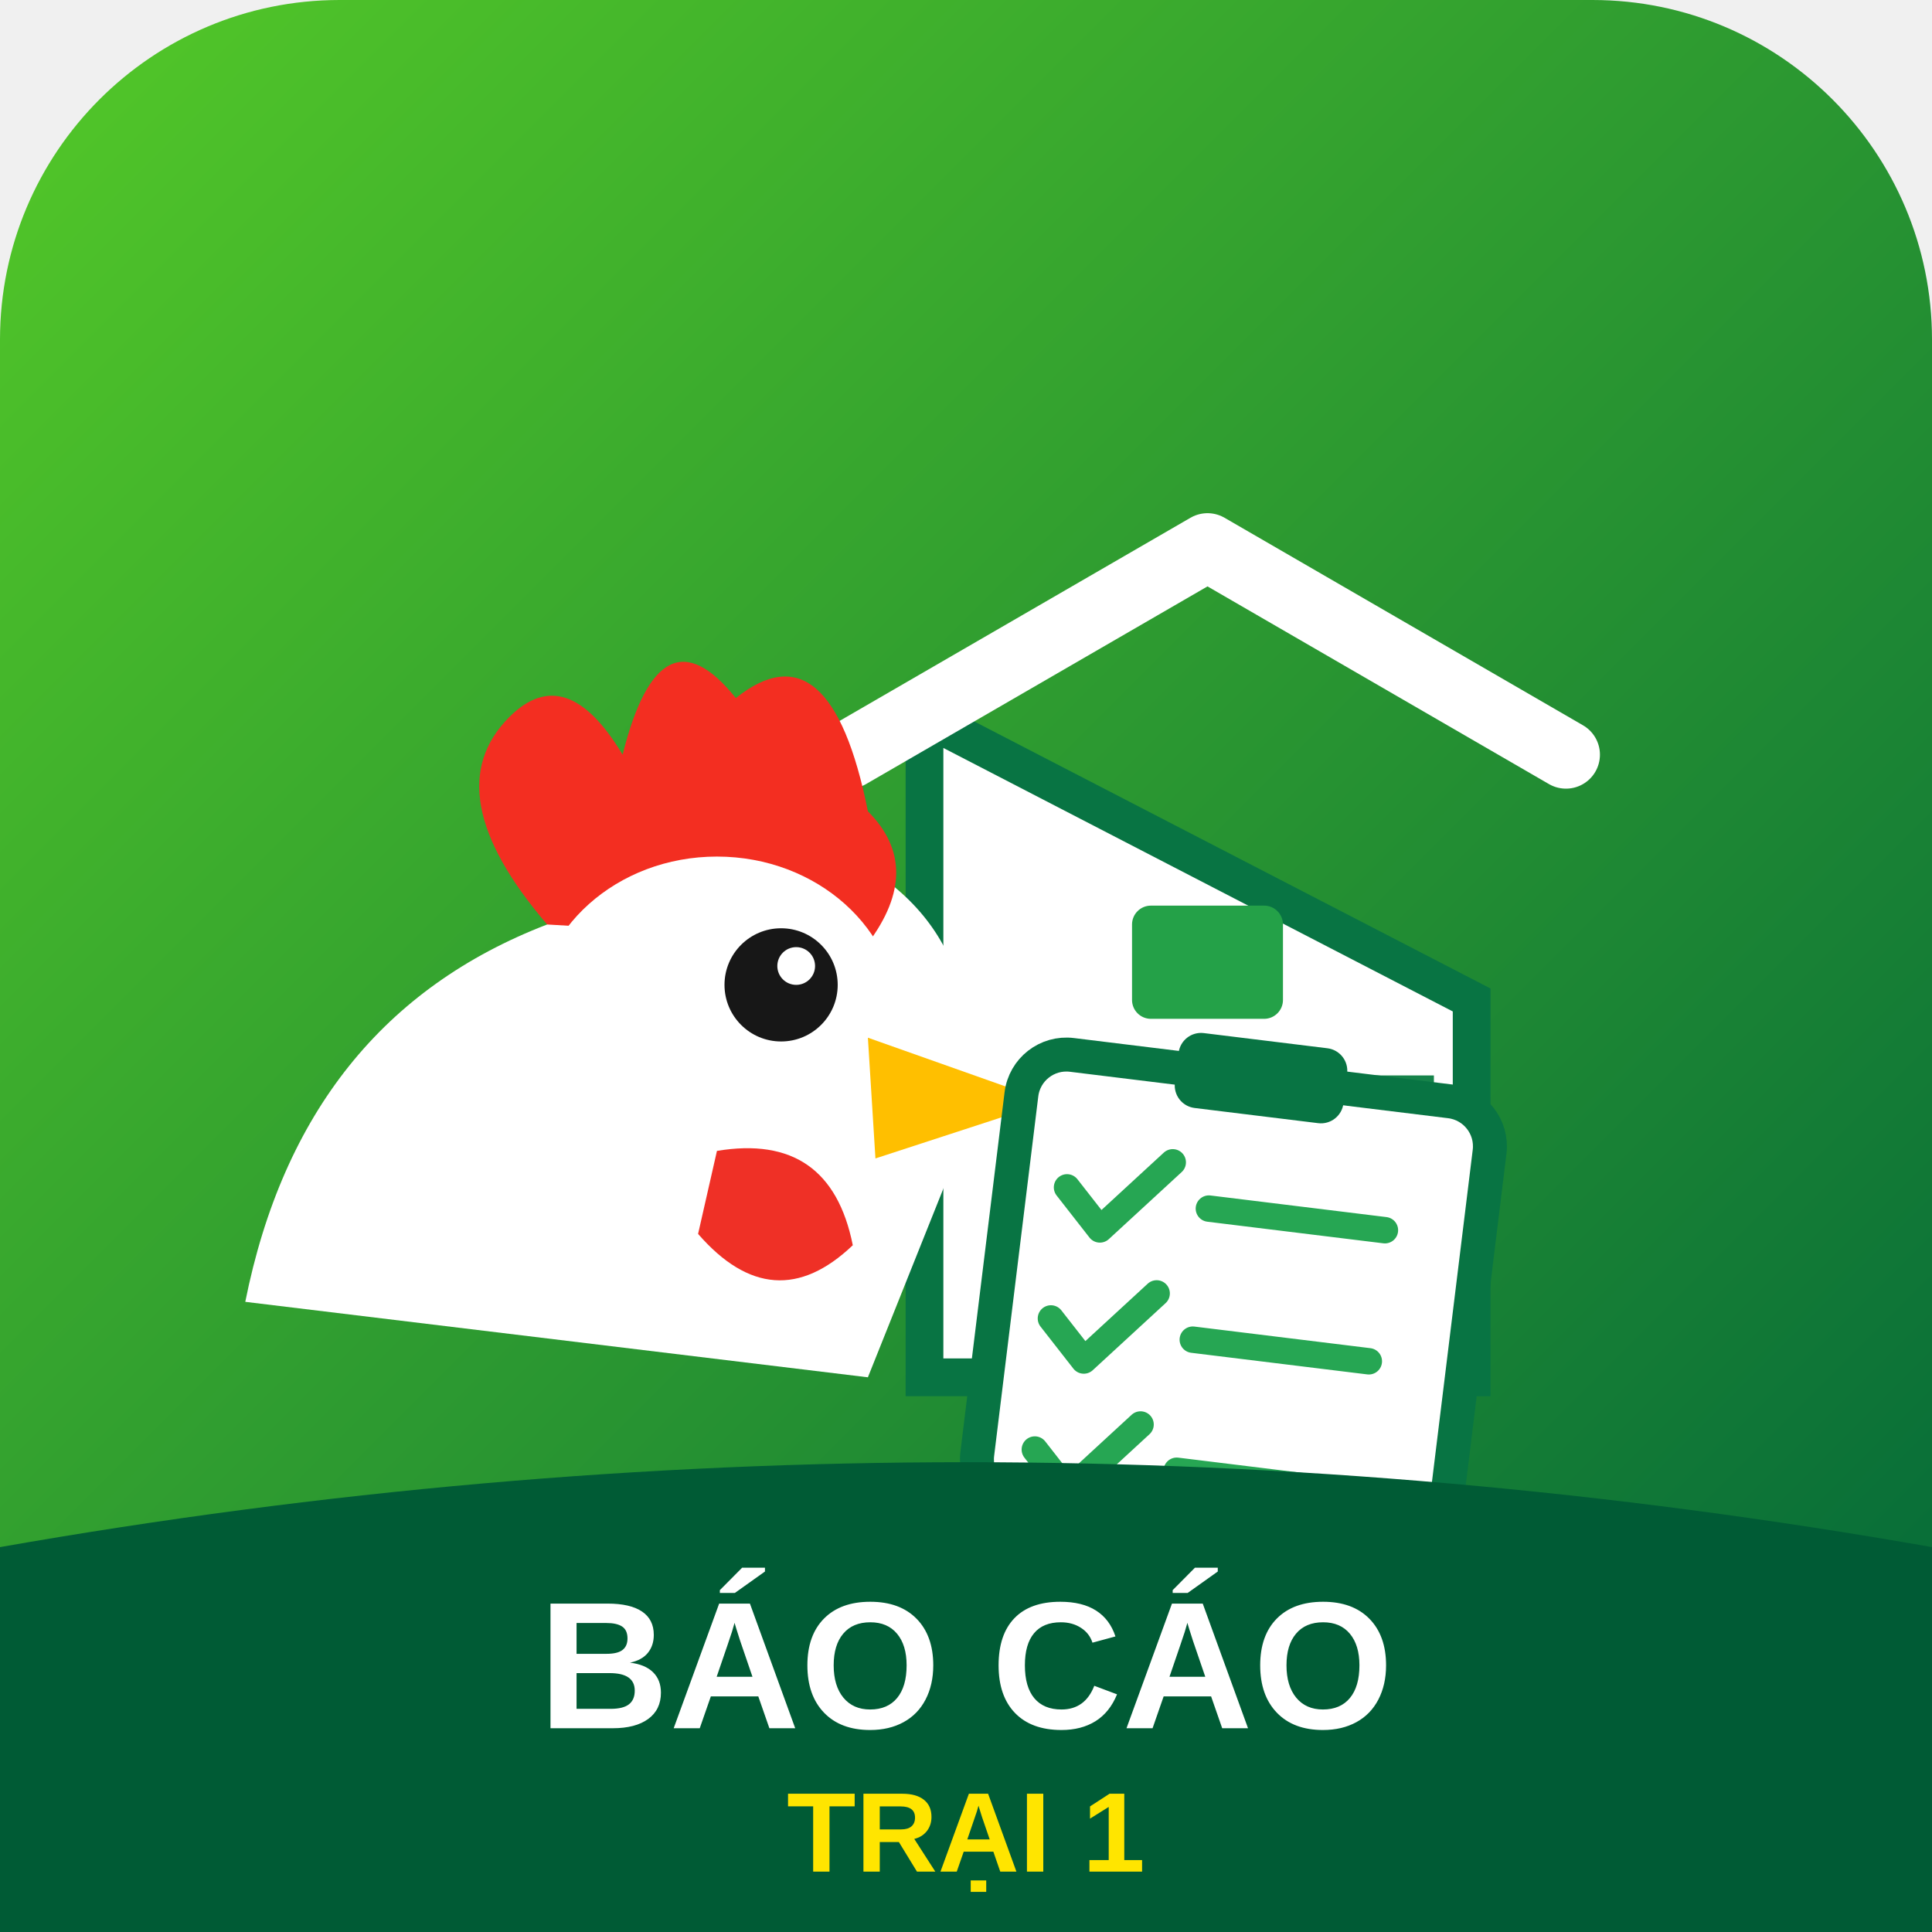
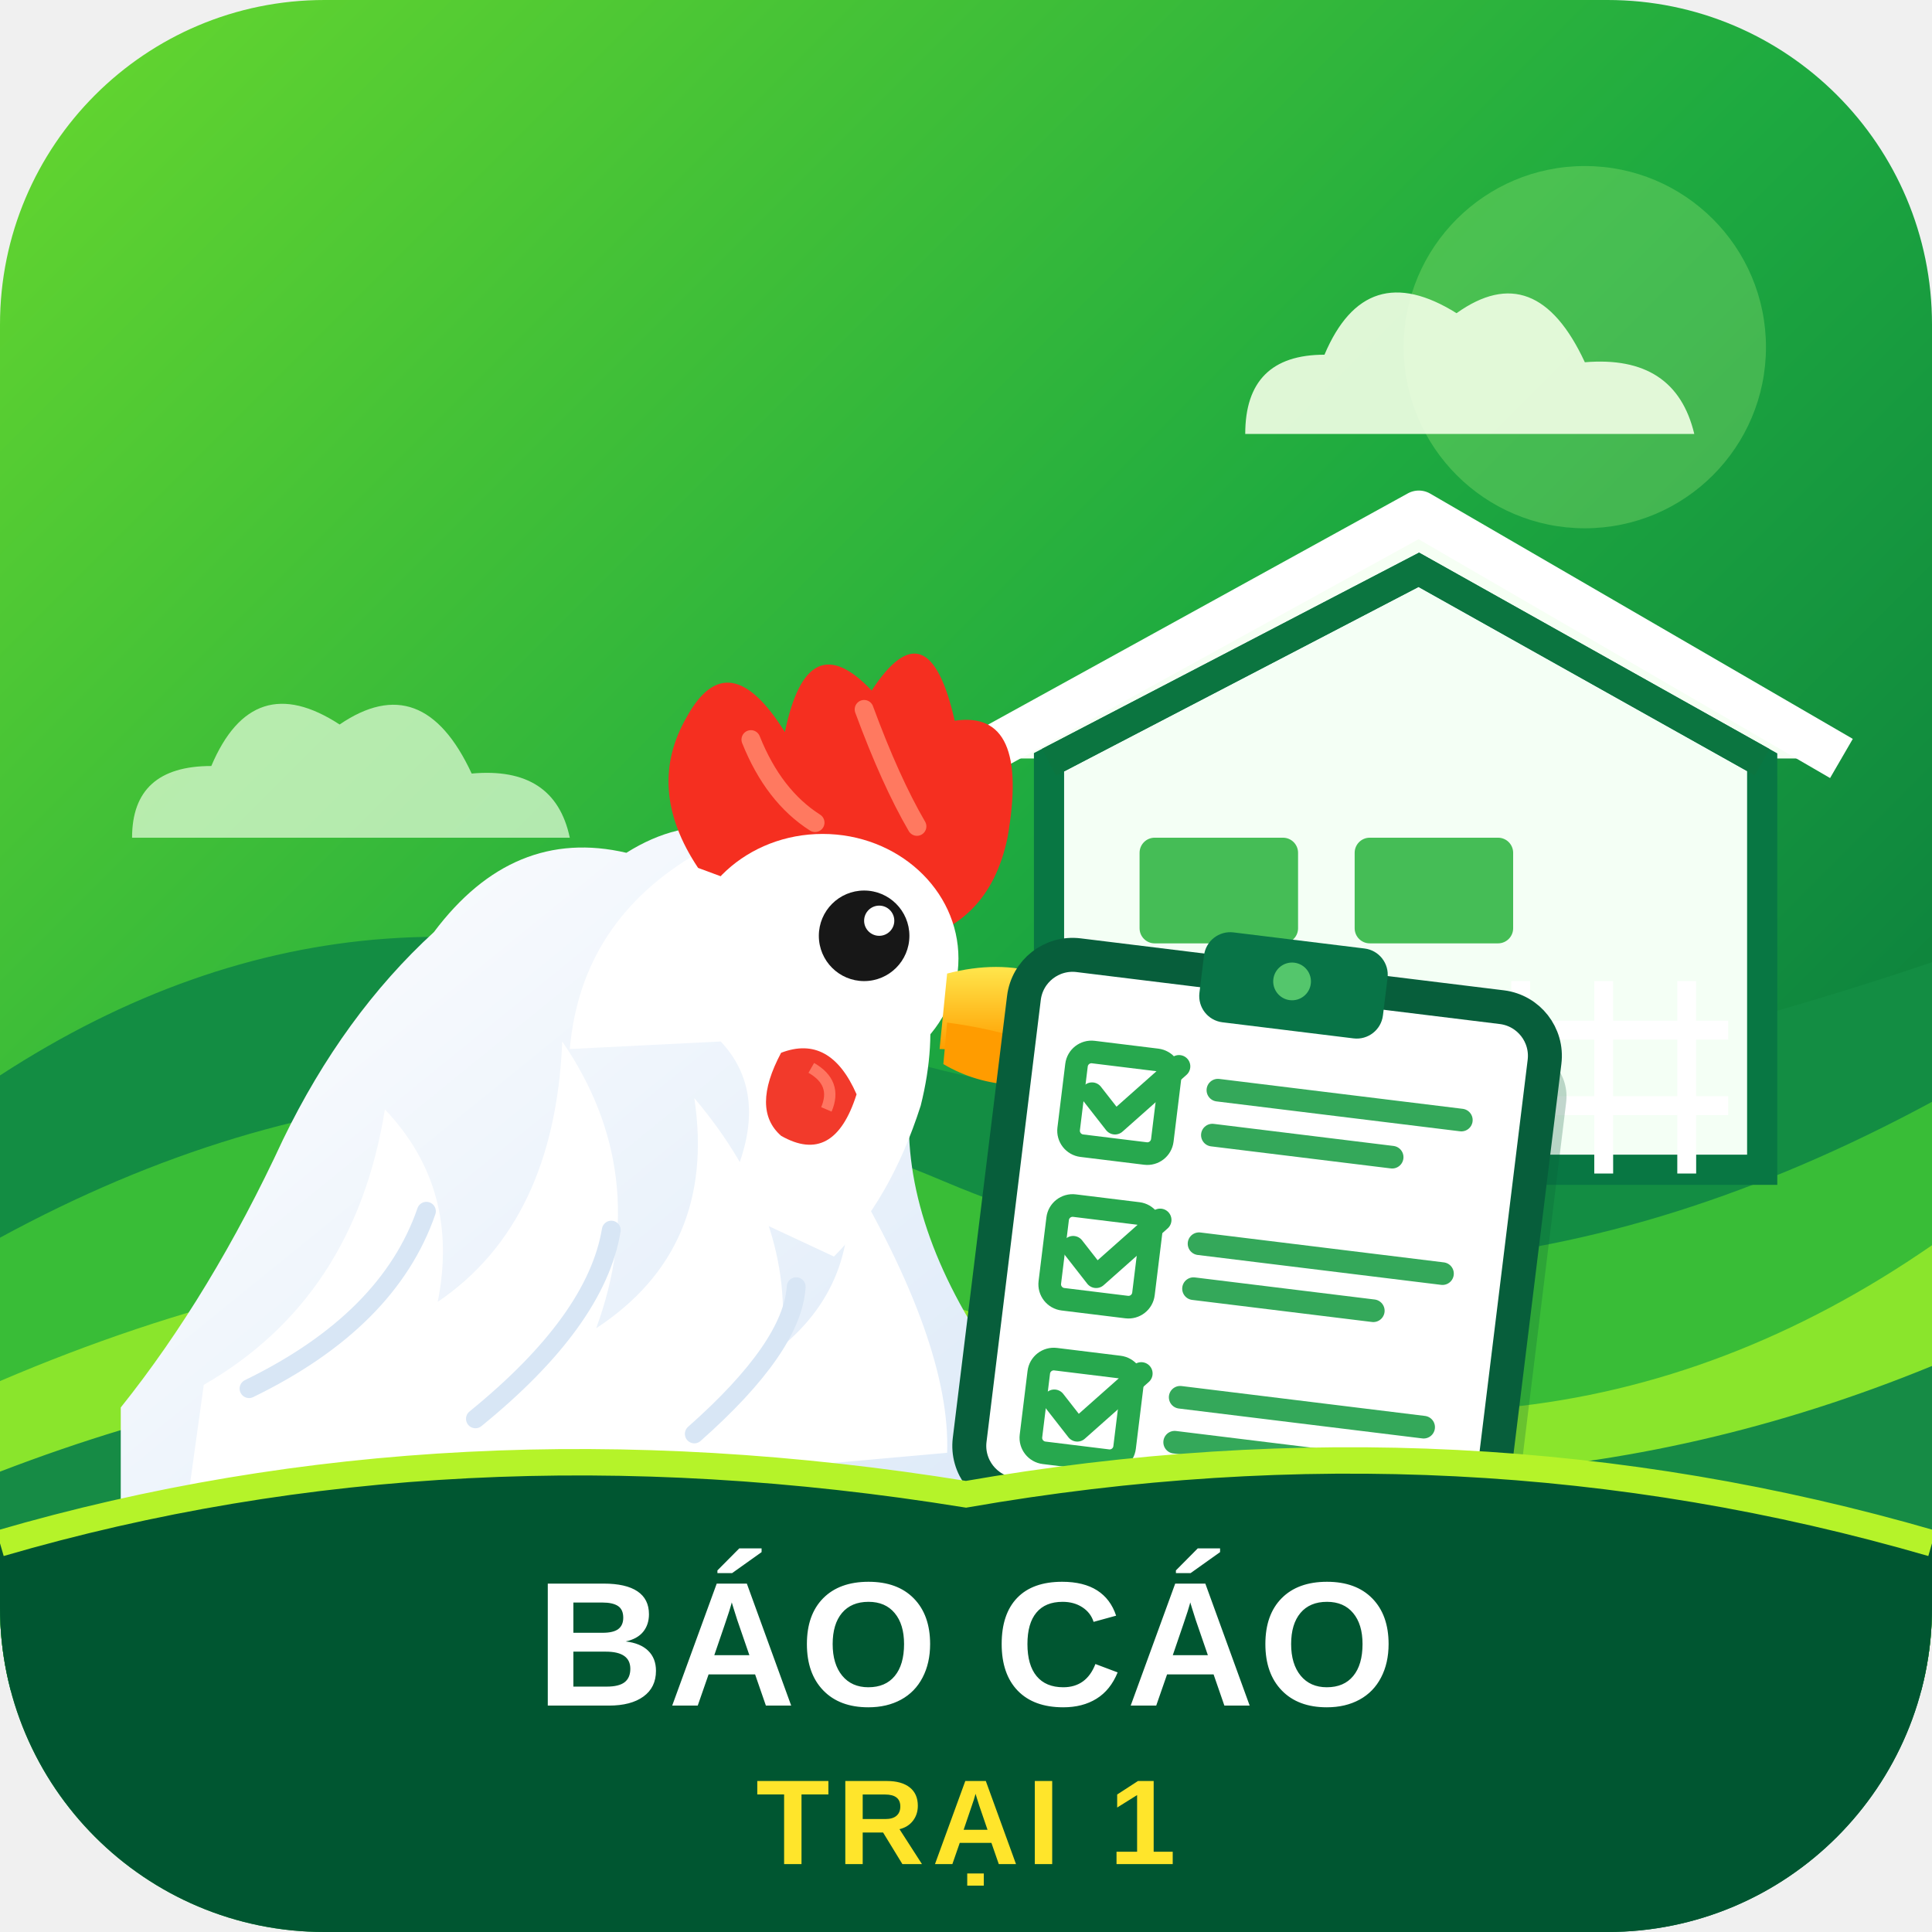
<svg xmlns="http://www.w3.org/2000/svg" width="512" height="512" viewBox="0 0 512 512">
  <defs>
    <linearGradient id="bg" x1="0" y1="0" x2="1" y2="1">
-       <stop offset="0%" stop-color="#54c928" />
-       <stop offset="100%" stop-color="#00643a" />
+       <stop offset="0" stop-color="#68d82e" />
+       <stop offset="0.48" stop-color="#1eaa40" />
+       <stop offset="1" stop-color="#00633b" />
    </linearGradient>
+     <linearGradient id="feather" x1="0" y1="0" x2="1" y2="1">
+       <stop stop-color="#fff" />
+       <stop offset="1" stop-color="#dce9f8" />
+     </linearGradient>
+     <linearGradient id="gold" x1="0" y1="0" x2="0" y2="1">
+       <stop stop-color="#ffe64c" />
+       <stop offset="1" stop-color="#ff9e00" />
+     </linearGradient>
+     <clipPath id="clip">
+       <rect width="512" height="512" rx="86" />
+     </clipPath>
  </defs>
-   <rect width="512" height="512" rx="90" fill="url(#bg)" />
-   <path d="M245 190 L390 265 L390 365 L245 365 Z" fill="#ffffff" stroke="#087443" stroke-width="10" />
-   <path d="M225 200 L320 145 L415 200" fill="none" stroke="#ffffff" stroke-width="18" stroke-linecap="round" stroke-linejoin="round" />
-   <rect x="300" y="240" width="40" height="30" rx="5" fill="#24a148" />
-   <rect x="355" y="285" width="25" height="80" fill="#16834a" />
-   <path d="M65 345 Q80 270 145 245 Q180 200 230 230            Q270 255 250 315 L230 365 Z" fill="#ffffff" />
-   <path d="M145 245 Q115 210 135 190 Q150 175 165 200            Q175 160 195 185 Q220 165 230 215            Q245 230 230 250 Z" fill="#f32e21" />
-   <ellipse cx="190" cy="270" rx="48" ry="43" fill="#ffffff" />
-   <circle cx="207" cy="261" r="15" fill="#171717" />
-   <circle cx="211" cy="256" r="5" fill="#ffffff" />
-   <path d="M230 275 L278 292 L232 307 Z" fill="#ffbf00" />
-   <path d="M190 305 Q220 300 226 330 Q205 350 185 327 Z" fill="#ef3026" />
-   <g transform="rotate(7 325 340)">
-     <rect x="265" y="285" width="125" height="120" rx="12" fill="#ffffff" stroke="#087443" stroke-width="9" />
-     <rect x="305" y="275" width="45" height="20" rx="6" fill="#087443" />
-     <g fill="none" stroke="#26a653" stroke-width="7" stroke-linecap="round" stroke-linejoin="round">
-       <path d="M280 320 l10 10 17 -20" />
-       <path d="M280 355 l10 10 17 -20" />
-       <path d="M280 390 l10 10 17 -20" />
+   <g clip-path="url(#clip)">
+     <rect width="512" height="512" fill="url(#bg)" />
+     <circle cx="420" cy="92" r="48" fill="#c8ff8a" opacity=".24" />
+     <path d="M330 115 Q330 94 351 94 Q362 68 386 83              Q407 68 420 96 Q444 94 449 115Z" fill="#f3ffe7" opacity=".9" />
+     <path d="M35 222 Q35 203 56 203 Q67 177 90 192              Q112 177 125 205 Q147 203 151 222Z" fill="#eaffdf" opacity=".7" />
+     <path d="M0 285 Q100 220 210 270 T512 255 V425 H0Z" fill="#138d43" />
+     <path d="M0 328 Q125 260 250 313 T512 292 V438 H0Z" fill="#39bd37" />
+     <path d="M0 366 Q145 304 275 354 T512 330 V445 H0Z" fill="#8ae52c" />
+     <path d="M0 390 Q130 340 260 376 T512 362 V448 H0Z" fill="#168b45" />
+     <path d="M258 201 L376 136 L488 201" fill="#f6fff4" stroke="#ffffff" stroke-width="12" stroke-linejoin="round" />
+     <path d="M278 202 L376 151 L467 202 V310 H278Z" fill="#f4fff5" stroke="#087743" stroke-width="8" />
+     <path d="M278 202 L376 151 L467 202" fill="none" stroke="#0b7540" stroke-width="8" />
+     <rect x="302" y="222" width="42" height="28" rx="4" fill="#45bd56" />
+     <rect x="359" y="222" width="42" height="28" rx="4" fill="#45bd56" />
+     <rect x="330" y="267" width="47" height="43" rx="3" fill="#16884a" />
+     <path d="M353 267 V310" stroke="#b3ed9d" stroke-width="4" />
+     <path d="M403 260 V311 M425 260 V311 M447 260 V311" stroke="#ffffff" stroke-width="5" />
+     <path d="M397 273 H458 M397 293 H458" stroke="#ffffff" stroke-width="5" />
+     <path d="M32 373       Q56 343 75 302       Q91 269 115 247       Q136 219 166 226       Q193 209 220 234       Q247 253 241 293       Q239 325 264 361       L270 394 L32 414Z" fill="url(#feather)" />
+     <path d="M54 367 Q94 344 102 294 Q122 315 116 345       Q147 324 149 276 Q173 311 158 352       Q190 331 184 291 Q211 323 207 357       Q229 339 224 309 Q252 356 251 385 L49 403Z" fill="#ffffff" />
+     <path d="M66 368 Q103 350 113 321       M126 376 Q158 350 162 326       M184 380 Q210 357 211 341" fill="none" stroke="#d8e6f5" stroke-width="5" stroke-linecap="round" />
+     <path d="M151 278 Q154 244 185 226       Q214 213 235 239 Q252 261 244 293       Q236 318 221 333 L191 319       Q206 292 191 276Z" fill="#ffffff" />
+     <path d="M185 230 Q171 209 182 190       Q193 170 208 194       Q214 165 231 183       Q246 160 253 191       Q273 188 267 222       Q262 246 239 250Z" fill="#f52f20" />
+     <path d="M199 196 Q205 211 216 218       M229 188 Q236 207 243 219" fill="none" stroke="#ff7960" stroke-width="5" stroke-linecap="round" />
+     <ellipse cx="218" cy="254" rx="36" ry="33" fill="#ffffff" />
+     <circle cx="229" cy="248" r="12" fill="#171717" />
+     <circle cx="233" cy="244" r="4" fill="#ffffff" />
+     <path d="M251 258 Q278 251 296 272       Q275 279 249 278Z" fill="url(#gold)" />
+     <path d="M251 271 Q274 274 290 284       Q267 292 250 282Z" fill="#ff9c00" />
+     <path d="M207 279 Q220 274 227 290       Q221 309 207 301 Q199 294 207 279Z" fill="#f23a2b" />
+     <path d="M215 283 Q222 287 219 294" fill="none" stroke="#ff7561" stroke-width="3" />
+     <g transform="rotate(7 337 337)">
+       <rect x="270" y="270" width="139" height="144" rx="13" fill="#075b38" opacity=".25" />
+       <rect x="263" y="260" width="139" height="144" rx="13" fill="#ffffff" stroke="#075e3b" stroke-width="9" />
+       <rect x="309" y="249" width="49" height="24" rx="7" fill="#087447" />
+       <circle cx="333" cy="260" r="5" fill="#54c66c" />
+       <g fill="none" stroke="#27a84e" stroke-width="6" stroke-linecap="round" stroke-linejoin="round">
+         <rect x="279" y="285" width="25" height="25" rx="4" />
+         <path d="M284 296 L291 303 L306 286" />
+         <rect x="279" y="326" width="25" height="25" rx="4" />
+         <path d="M284 337 L291 344 L306 327" />
+         <rect x="279" y="367" width="25" height="25" rx="4" />
+         <path d="M284 378 L291 385 L306 368" />
+       </g>
+       <g stroke="#34a85a" stroke-width="6" stroke-linecap="round">
+         <path d="M317 291 H382" />
+         <path d="M317 303 H365" />
+         <path d="M317 332 H382" />
+         <path d="M317 344 H365" />
+         <path d="M317 373 H382" />
+         <path d="M317 385 H365" />
+       </g>
    </g>
-     <g stroke="#26a653" stroke-width="7" stroke-linecap="round">
-       <path d="M318 321 H365" />
-       <path d="M318 356 H365" />
-       <path d="M318 391 H365" />
-     </g>
+     <path d="M0 409 Q120 374 256 396 Q388 373 512 409 V512 H0Z" fill="#005631" />
+     <path d="M0 409 Q120 374 256 396 Q388 373 512 409" fill="none" stroke="#b5f329" stroke-width="7" />
+     <text x="256" y="452" text-anchor="middle" font-family="Arial,sans-serif" font-size="47" font-weight="900" letter-spacing="1" fill="#ffffff">BÁO CÁO</text>
+     <text x="256" y="494" text-anchor="middle" font-family="Arial,sans-serif" font-size="32" font-weight="900" letter-spacing="2" fill="#ffe52b">TRẠI 1</text>
  </g>
-   <path d="M0 410 Q256 365 512 410 V512 H0 Z" fill="#005b35" />
-   <text x="256" y="458" text-anchor="middle" font-family="Arial,sans-serif" font-size="48" font-weight="900" fill="#ffffff">BÁO CÁO</text>
-   <text x="256" y="496" text-anchor="middle" font-family="Arial,sans-serif" font-size="30" font-weight="900" fill="#ffe500">TRẠI 1</text>
</svg>
